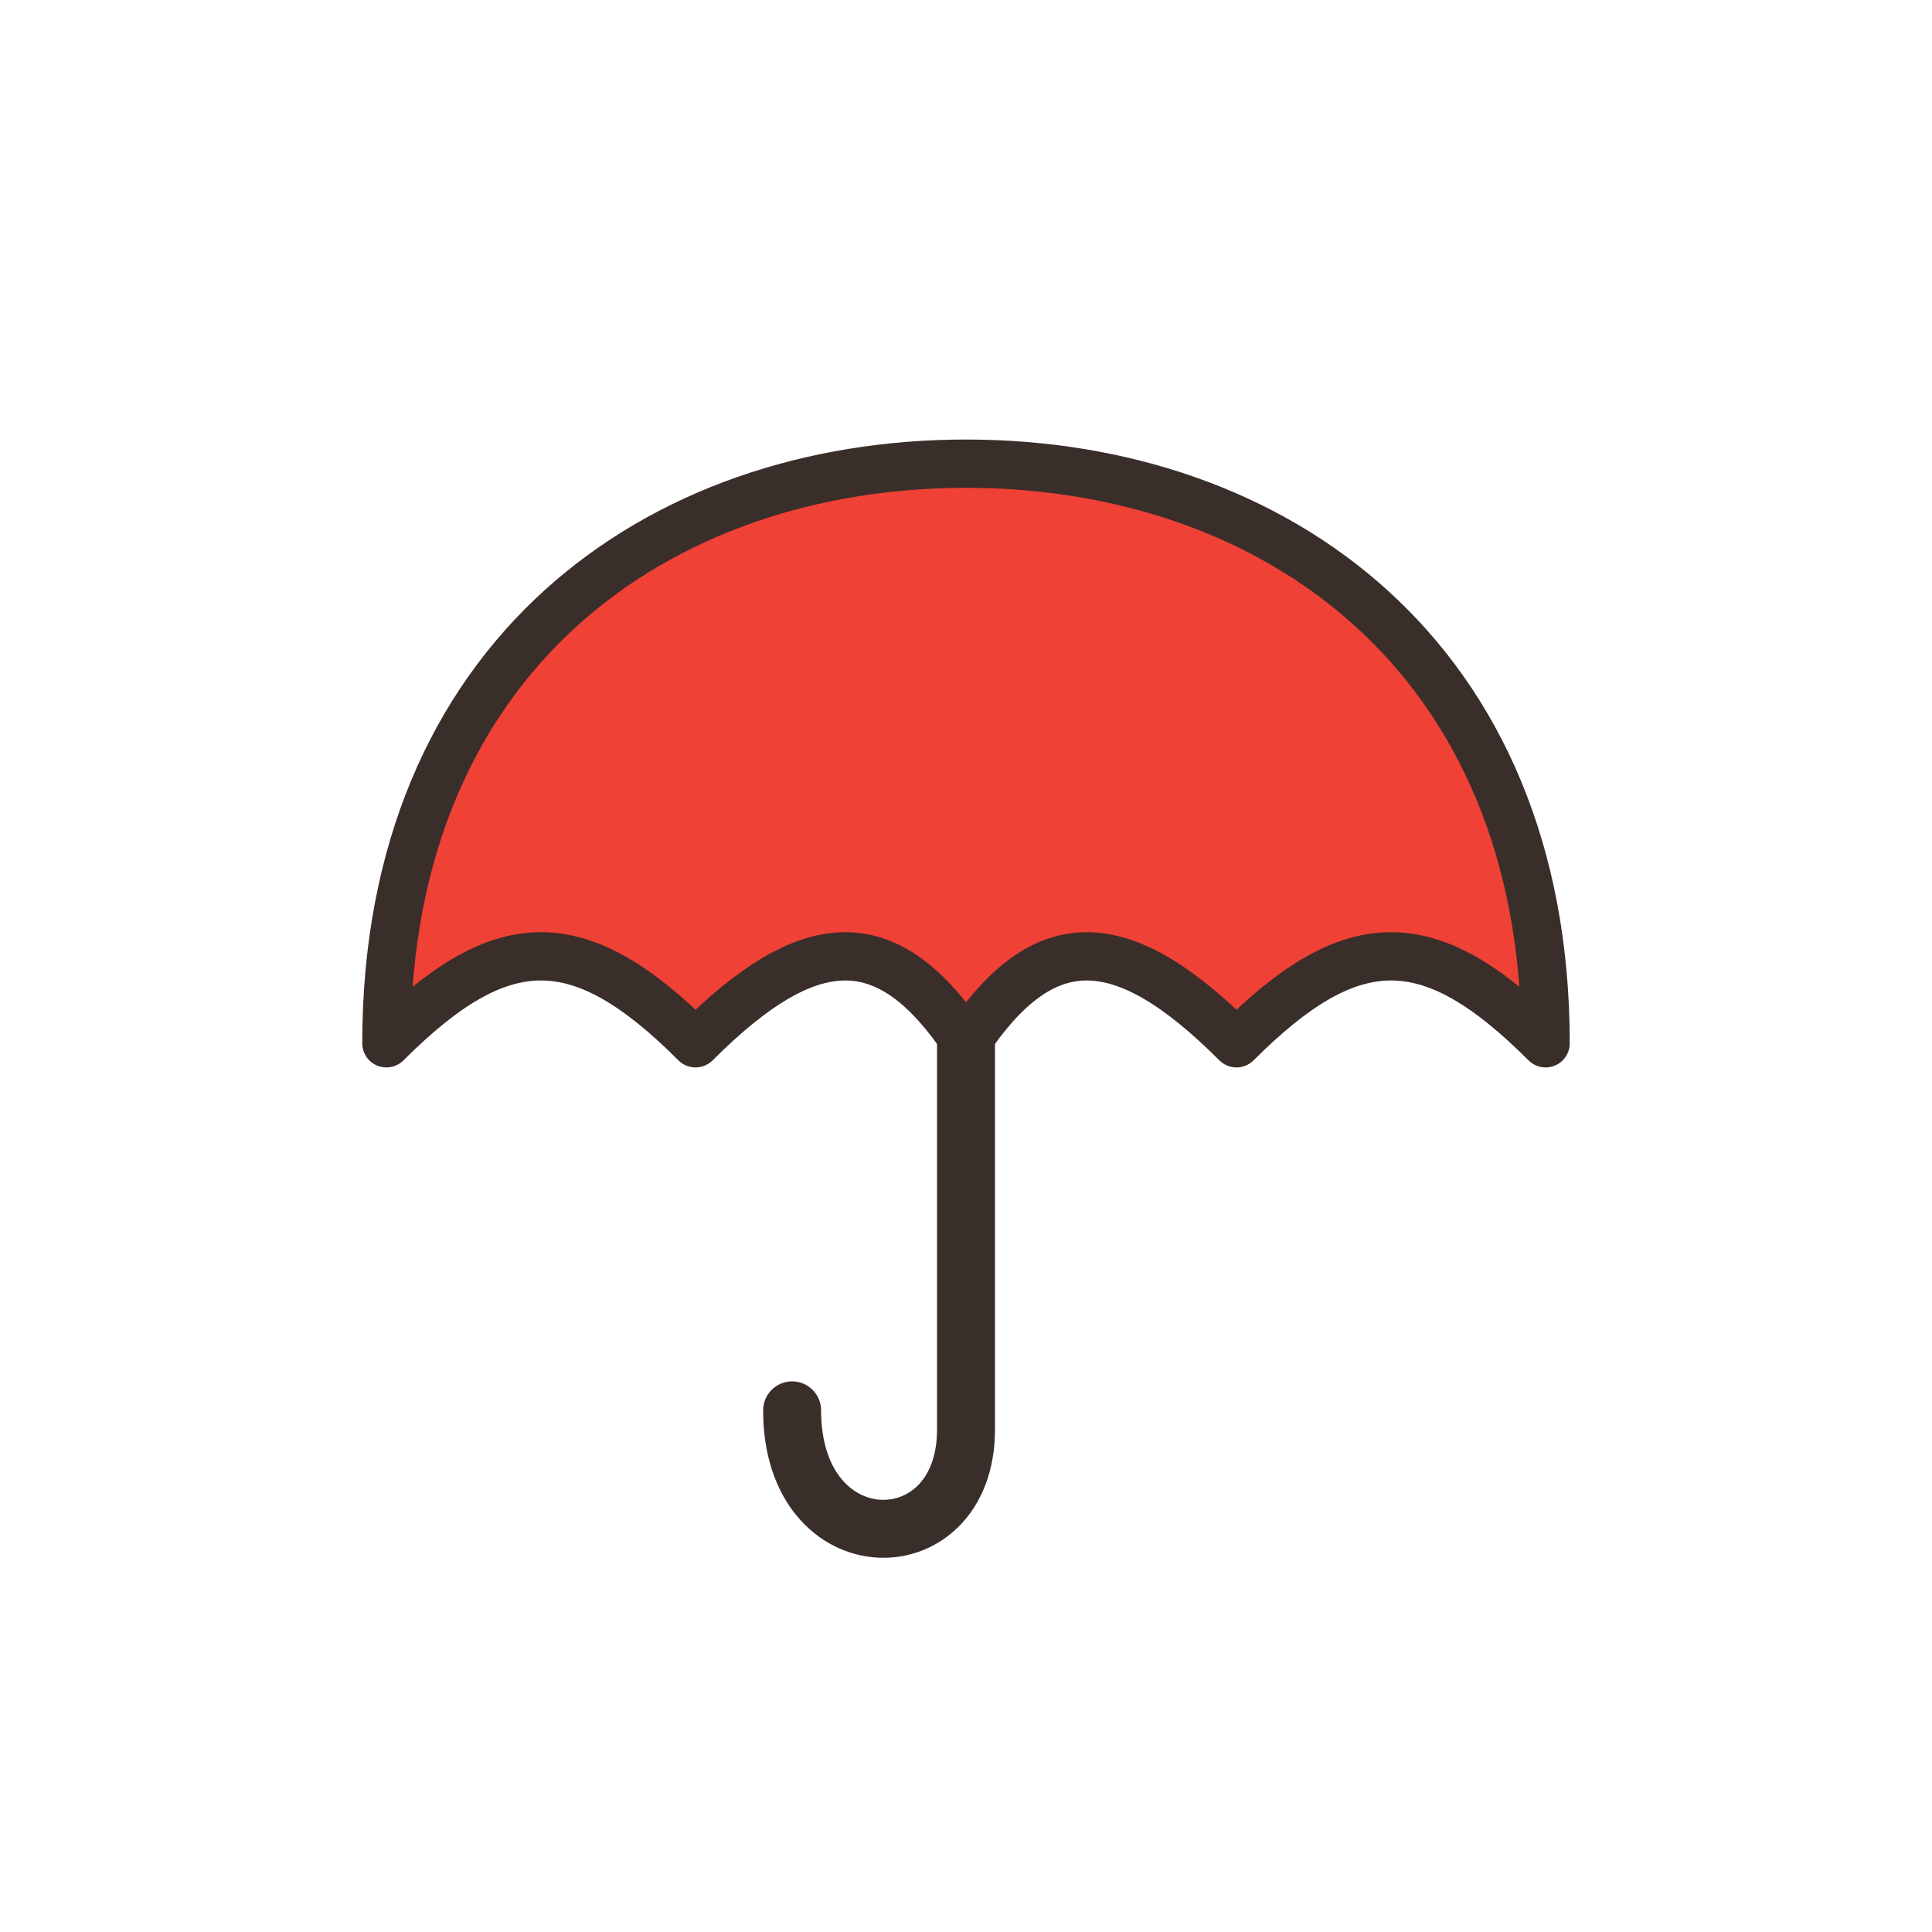
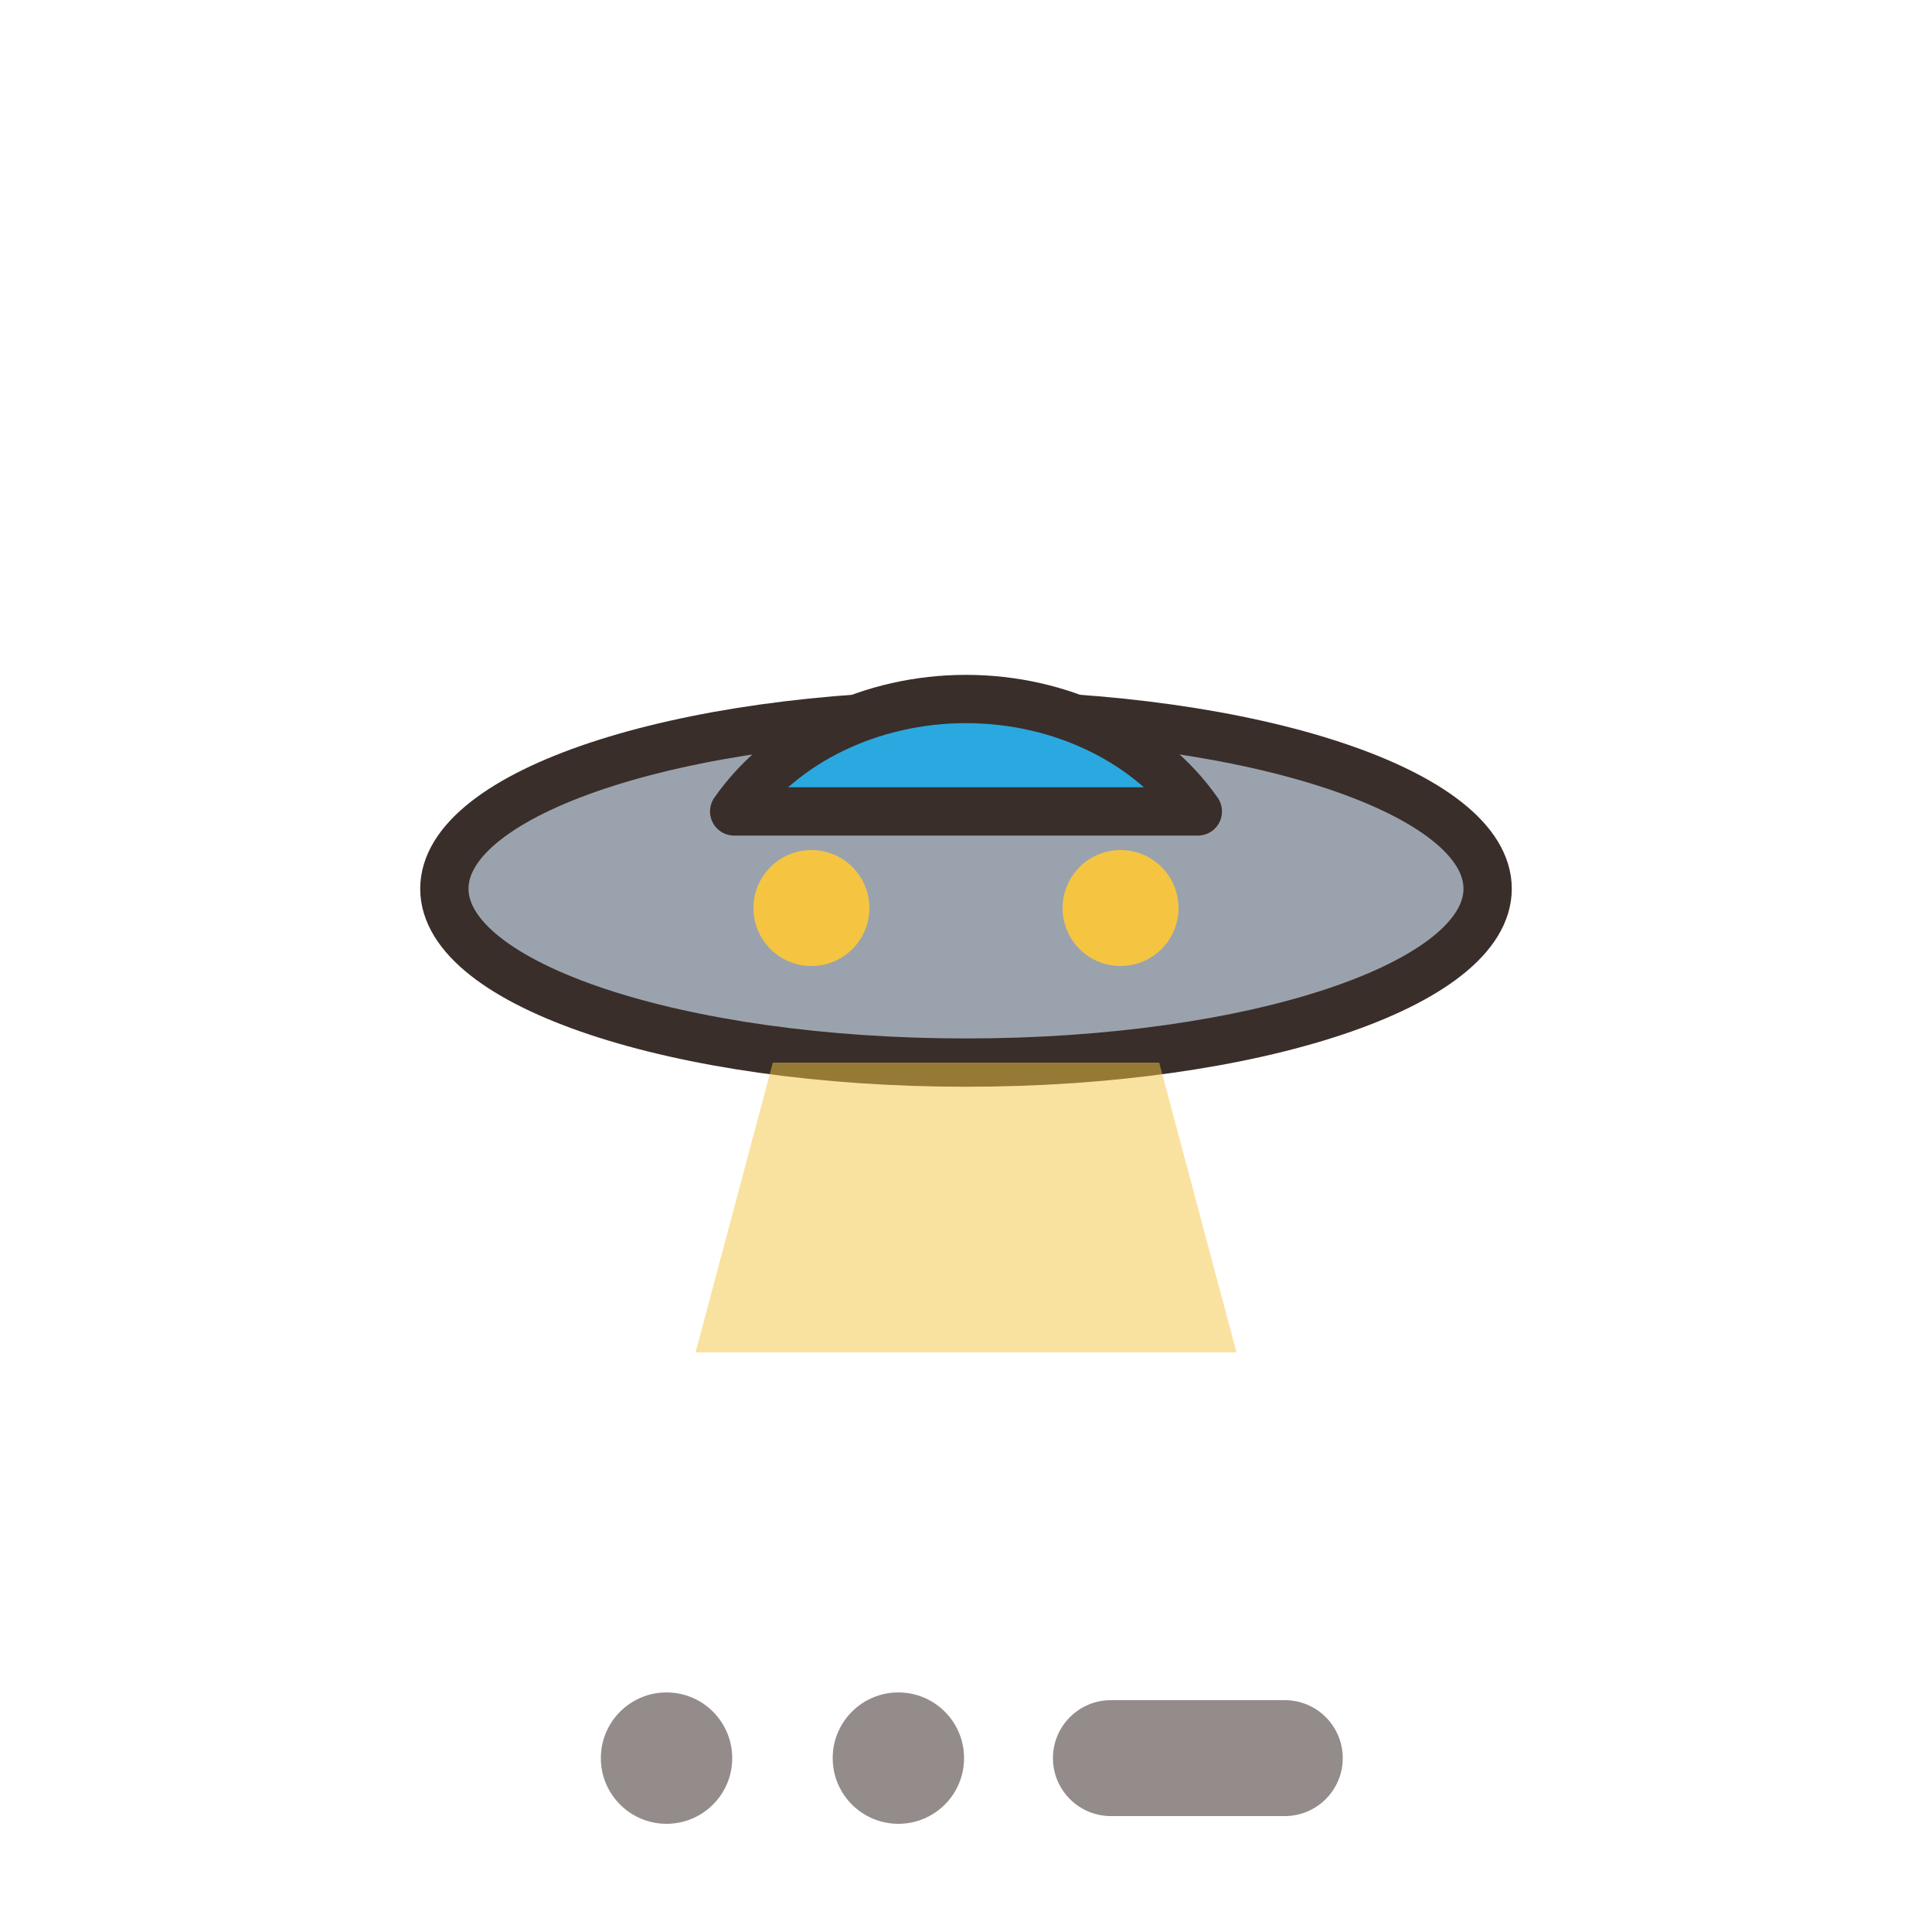
<svg xmlns="http://www.w3.org/2000/svg" viewBox="0 0 100 100" fill="none" stroke="#3a2e2a" stroke-width="2.5" stroke-linecap="round" stroke-linejoin="round">
-   <path d="M20 54 C20 34 34 24 50 24 C66 24 80 34 80 54 C74 48 70 48 64 54 C58 48 54 48 50 54 C46 48 42 48 36 54 C30 48 26 48 20 54 Z" fill="#ef4136" />
-   <path d="M50 54 L50 74 C50 81 41 81 41 73" stroke-width="3" />
+   <ellipse cx="50" cy="46" rx="27" ry="9" fill="#9aa3ad" />
+   <path d="M38 42 A14 12 0 0 1 62 42 Z" fill="#2aa9e0" />
+   <circle cx="42" cy="47" r="3" fill="#f5c542" stroke="none" />
+   <circle cx="58" cy="47" r="3" fill="#f5c542" stroke="none" />
+   <path d="M40 55 L36 70 L64 70 L60 55 Z" fill="#f5c542" fill-opacity="0.5" stroke="none" />
+   <g stroke="none">
+     <circle cx="34.5" cy="91" r="3.4" fill="#3a2e2a" fill-opacity="0.55" />
+     <circle cx="46.5" cy="91" r="3.4" fill="#3a2e2a" fill-opacity="0.55" />
+     <rect x="54.5" y="88" width="15" height="6" rx="3" fill="#3a2e2a" fill-opacity="0.55" />
+   </g>
</svg>
